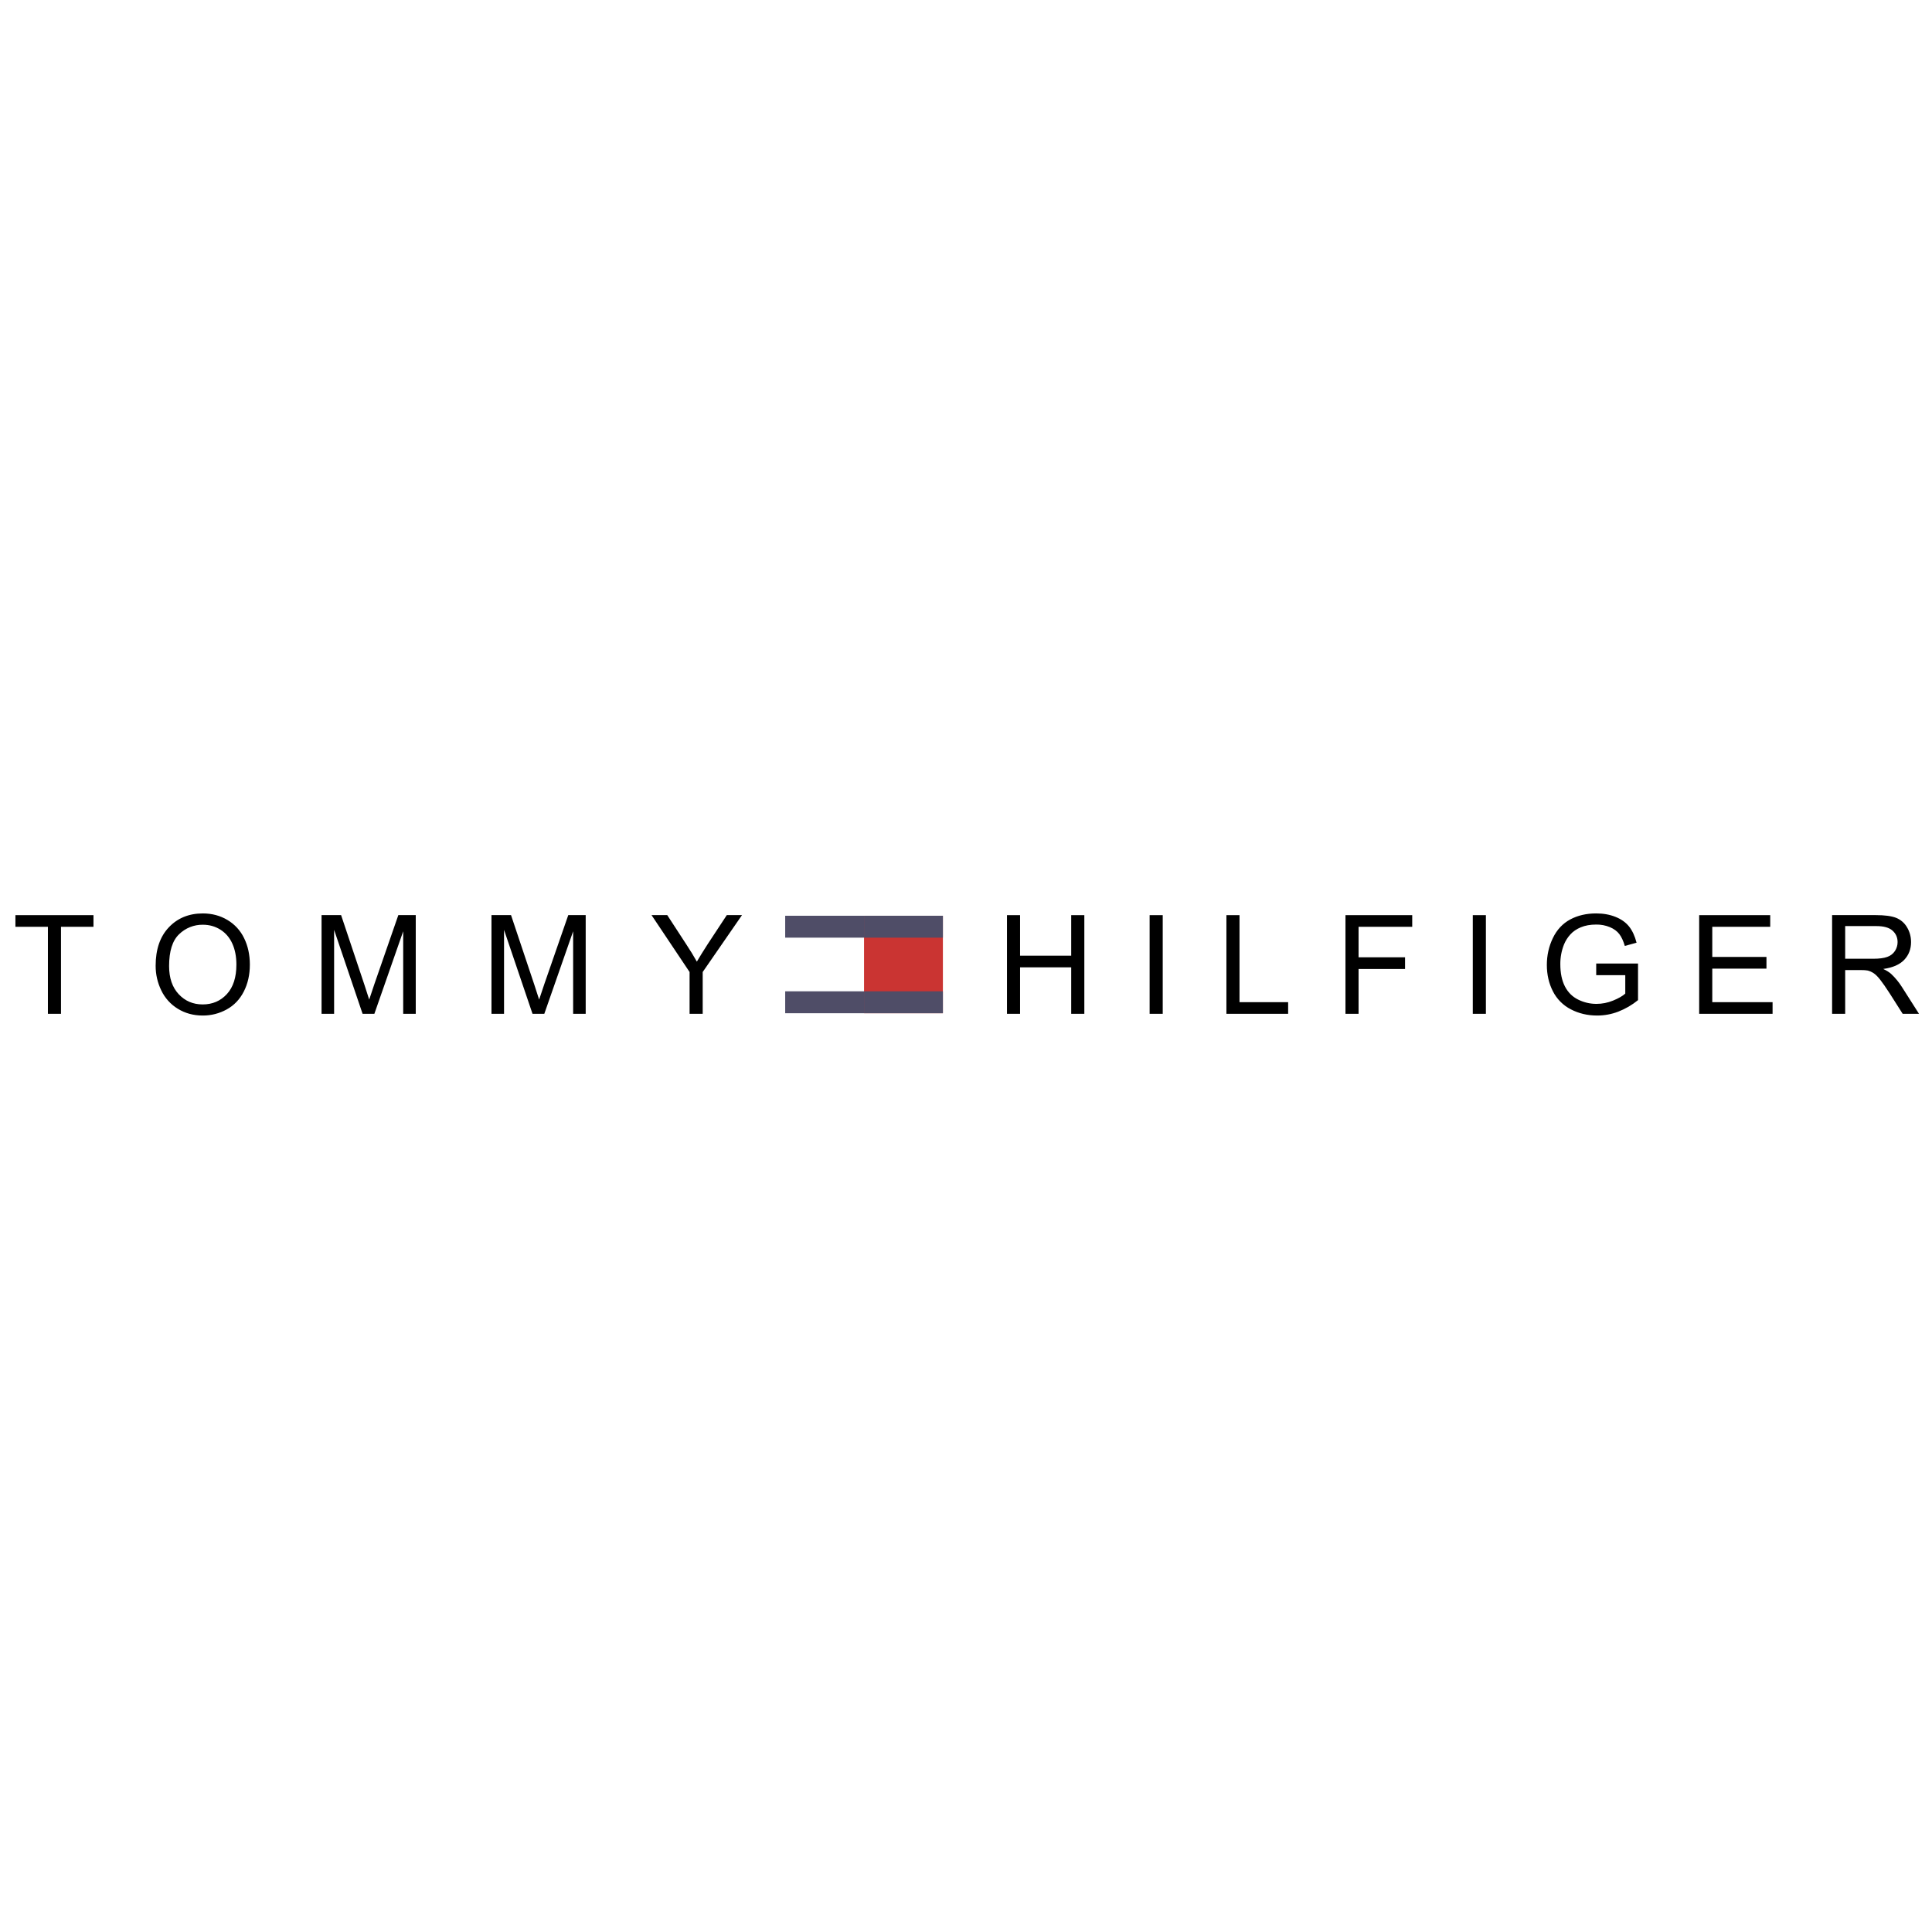
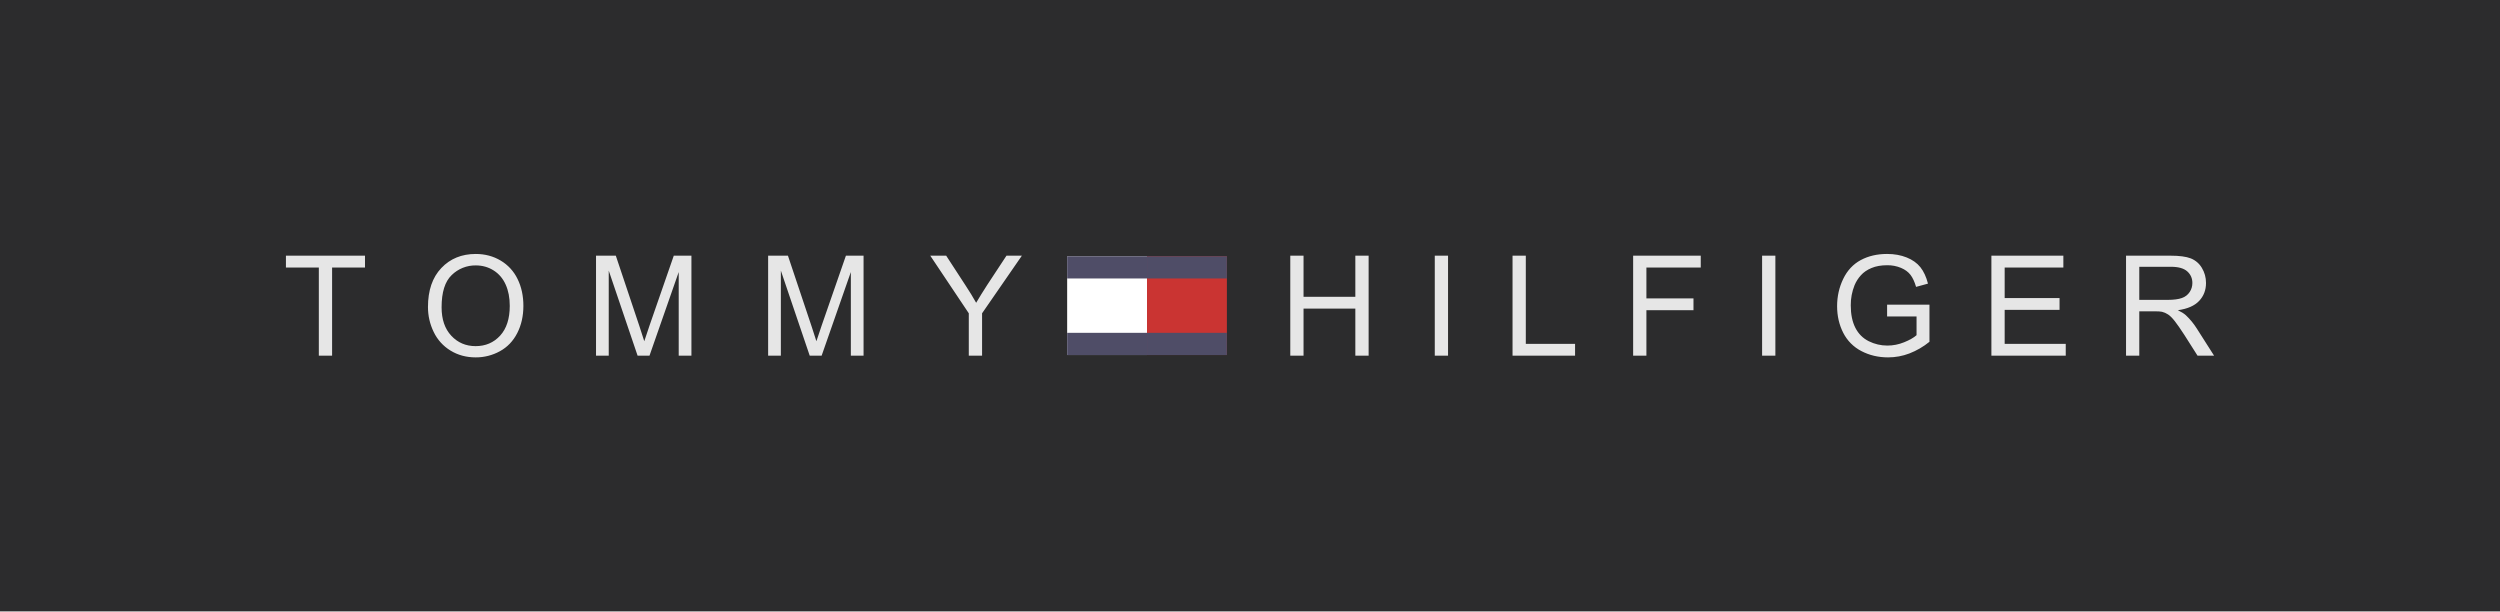
- <svg xmlns="http://www.w3.org/2000/svg" width="2500" height="2500" viewBox="0 0 192.756 192.756">
-   <g fill-rule="evenodd" clip-rule="evenodd">
-     <path fill="#fff" d="M0 0h192.756v192.756H0V0z" />
-     <path fill="#fff" d="M86.206 101.091h-7.867v-9.726h7.867v9.726z" />
-     <path fill="#4f4d67" d="M78.339 91.365h7.867v2.185h-7.867v-2.185zM78.339 98.904h7.867v2.187h-7.867v-2.187z" />
-     <path fill="#ca3432" d="M86.206 101.091h7.867v-9.726h-7.867v9.726z" />
-     <path fill="#4f4d67" d="M94.073 91.365h-7.867v2.185h7.867v-2.185zM94.073 98.904h-7.867v2.187h7.867v-2.187z" />
-     <path d="M4.779 101.15v-8.683H1.538v-1.164h7.788v1.164H6.085v8.683H4.779zM17.867 93.211a3.32 3.32 0 0 1 2.375-.95c.648 0 1.231.165 1.752.494.521.329.916.792 1.186 1.39.271.598.405 1.297.405 2.099 0 1.266-.316 2.245-.948 2.934-.632.689-1.438 1.034-2.416 1.034-.96 0-1.759-.342-2.395-1.024-.637-.683-.955-1.616-.955-2.803 0-1.483.332-2.541.996-3.174zm-1.775 5.605a4.311 4.311 0 0 0 1.656 1.833c.728.447 1.555.671 2.48.671a4.88 4.88 0 0 0 2.387-.607c.737-.404 1.308-1.001 1.71-1.789s.603-1.682.603-2.68c0-.985-.191-1.866-.573-2.643a4.246 4.246 0 0 0-1.666-1.817c-.728-.434-1.546-.651-2.454-.651-1.386 0-2.517.462-3.393 1.388-.876.924-1.313 2.203-1.313 3.837 0 .865.187 1.683.563 2.458zM32.082 101.15v-9.848h1.95l2.333 6.97c.215.649.371 1.135.47 1.457.114-.358.289-.884.528-1.578l2.378-6.849h1.739v9.848h-1.253v-8.236l-2.877 8.236h-1.174l-2.842-8.379v8.379h-1.252zM49.035 101.15v-9.848h1.951l2.332 6.97c.215.649.372 1.135.471 1.457.113-.358.289-.884.529-1.578l2.378-6.849h1.739v9.848h-1.253v-8.236l-2.877 8.236H53.13l-2.842-8.379v8.379h-1.253zM68.8 101.15v-4.172l-3.795-5.676h1.568l1.941 2.983a26.65 26.65 0 0 1 1.011 1.657c.303-.515.663-1.096 1.08-1.743l1.907-2.897h1.517l-3.921 5.676v4.172H68.8zM100.467 101.15v-9.847h1.306v4.047h5.102v-4.047h1.309v9.847h-1.309v-4.636h-5.102v4.636h-1.306zM114.699 101.15v-9.847h1.307v9.847h-1.307zM122.359 101.15v-9.847h1.307v8.684h4.852v1.163h-6.159zM134.238 101.15v-9.847h6.66v1.164h-5.353v3.044h4.637v1.163h-4.637v4.476h-1.307zM146.941 101.15v-9.847h1.307v9.847h-1.307zM159.254 97.292v-1.163h4.172v3.654a7.287 7.287 0 0 1-1.979 1.151 5.852 5.852 0 0 1-2.094.386c-.965 0-1.842-.207-2.631-.62a4.108 4.108 0 0 1-1.789-1.799c-.4-.783-.604-1.66-.604-2.628 0-.958.201-1.853.602-2.685s.977-1.448 1.727-1.852c.75-.403 1.617-.604 2.596-.604.711 0 1.354.115 1.928.346.576.23 1.025.552 1.354.964.326.412.574.95.744 1.612l-1.172.322c-.148-.502-.33-.897-.551-1.185-.219-.287-.531-.517-.938-.689a3.442 3.442 0 0 0-1.355-.259c-.596 0-1.111.091-1.543.272-.436.182-.785.421-1.049.718a3.379 3.379 0 0 0-.623.977 5.192 5.192 0 0 0-.375 1.987c0 .88.15 1.616.453 2.209s.74 1.032 1.318 1.32a4.068 4.068 0 0 0 1.838.431c.562 0 1.113-.109 1.65-.327s.943-.449 1.221-.698v-1.84h-2.9zM169.527 101.15v-9.847h7.088v1.164h-5.781v3.008h5.406v1.164h-5.406v3.348h6.016v1.163h-7.323zM184.094 92.396h3.117c.73 0 1.266.149 1.604.45.338.3.508.684.508 1.149 0 .318-.088.612-.262.883a1.49 1.49 0 0 1-.766.592c-.338.123-.803.185-1.398.185h-2.803v-3.259zm0 8.754v-4.368h1.512c.336 0 .578.015.725.047.203.049.402.136.596.262.195.125.416.345.662.658s.559.764.941 1.354l1.301 2.047h1.629l-1.705-2.678a6.7 6.7 0 0 0-1.078-1.308c-.18-.162-.441-.325-.785-.491.945-.129 1.643-.434 2.096-.914s.678-1.069.678-1.768c0-.543-.137-1.038-.408-1.486a2.204 2.204 0 0 0-1.096-.938c-.457-.176-1.125-.265-2.002-.265h-4.371v9.848h1.305z" />
-   </g>
+ <svg xmlns="http://www.w3.org/2000/svg" width="5316" height="1300" viewBox="0 0 5316 1300" fill="none">
+   <rect width="5316" height="1300" fill="#2C2C2D" />
+   <path fill-rule="evenodd" clip-rule="evenodd" d="M2439.04 754.927H2269.21V544.964H2439.04V754.927Z" fill="white" />
+   <path fill-rule="evenodd" clip-rule="evenodd" d="M2269.21 544.964H2439.04V592.133H2269.21V544.964ZM2269.21 707.714H2439.04V754.927H2269.21V707.714Z" fill="#4F4D67" />
+   <path fill-rule="evenodd" clip-rule="evenodd" d="M2439.04 754.927H2608.87V544.964H2439.04V754.927Z" fill="#CA3432" />
+   <path fill-rule="evenodd" clip-rule="evenodd" d="M2608.87 544.964H2439.04V592.133H2608.87V544.964ZM2608.87 707.714H2439.04V754.927H2608.87V707.714Z" fill="#4F4D67" />
+   <path fill-rule="evenodd" clip-rule="evenodd" d="M677.966 756.267V568.82H608V543.691H776.126V568.82H706.16V756.267H677.966ZM960.507 584.881C967.273 578.242 975.288 573.011 984.088 569.491C992.889 565.97 1002.3 564.231 1011.78 564.373C1025.77 564.373 1038.35 567.934 1049.6 575.037C1060.85 582.139 1069.37 592.134 1075.2 605.044C1081.05 617.953 1083.95 633.043 1083.95 650.357C1083.95 677.687 1077.12 698.821 1063.48 713.695C1049.84 728.569 1032.44 736.017 1011.33 736.017C990.601 736.017 973.352 728.634 959.622 713.911C945.871 699.167 939.006 679.025 939.006 653.401C939.006 621.386 946.173 598.546 960.507 584.881ZM922.189 705.881C929.99 722.276 942.417 736.031 957.938 745.451C973.654 755.101 991.507 759.937 1011.48 759.937C1029.49 760.046 1047.23 755.535 1063.01 746.833C1078.92 738.111 1091.24 725.223 1099.92 708.212C1108.6 691.201 1112.94 671.902 1112.94 650.357C1112.94 629.093 1108.82 610.074 1100.57 593.3C1092.72 576.956 1080.21 563.306 1064.6 554.075C1048.89 544.706 1031.23 540.022 1011.63 540.022C981.707 540.022 957.291 549.995 938.38 569.985C919.469 589.933 910.035 617.543 910.035 652.818C910.035 671.491 914.072 689.15 922.189 705.881ZM1267.38 756.267V543.67H1309.47L1359.84 694.137C1364.48 708.147 1367.85 718.639 1369.98 725.59C1372.45 717.862 1376.22 706.507 1381.38 691.525L1432.72 543.67H1470.26V756.267H1443.21V578.469L1381.1 756.267H1355.76L1294.41 575.382V756.267H1267.38ZM1633.36 756.267V543.67H1675.47L1725.82 694.137C1730.46 708.147 1733.85 718.639 1735.98 725.59C1738.42 717.862 1742.22 706.507 1747.4 691.525L1798.74 543.67H1836.28V756.267H1809.23V578.469L1747.12 756.267H1721.76L1660.41 575.382V756.267H1633.36ZM2060.04 756.267V666.202L1978.11 543.67H2011.96L2053.87 608.066C2061.57 619.721 2068.85 631.653 2075.69 643.837C2082.23 632.72 2090 620.177 2099.01 606.21L2140.17 543.67H2172.92L2088.28 666.202V756.267H2060.04ZM2743.66 756.267V543.691H2771.85V631.057H2881.99V543.691H2910.25V756.267H2881.99V656.186H2771.85V756.267H2743.66ZM3050.9 756.267V543.691H3079.11V756.267H3050.9ZM3216.26 756.267V543.691H3244.48V731.16H3349.22V756.267H3216.26ZM3472.7 756.267V543.691H3616.48V568.82H3500.92V634.533H3601.02V659.64H3500.92V756.267H3472.7ZM3746.93 756.267V543.691H3775.15V756.267H3746.93ZM4012.74 672.981V647.874H4102.81V726.756C4089.96 737.238 4075.55 745.624 4060.09 751.604C4045.65 757.122 4030.33 759.947 4014.88 759.937C3994.05 759.937 3975.12 755.468 3958.08 746.552C3941.43 738.006 3927.92 724.412 3919.46 707.716C3910.83 690.812 3906.42 671.88 3906.42 650.983C3906.42 630.302 3910.76 610.981 3919.42 593.02C3928.08 575.058 3940.51 561.76 3956.7 553.039C3972.89 544.339 3991.61 540 4012.74 540C4028.09 540 4041.97 542.482 4054.36 547.469C4066.8 552.434 4076.49 559.386 4083.59 568.28C4090.63 577.174 4095.99 588.788 4099.66 603.08L4074.35 610.031C4071.16 599.194 4067.23 590.667 4062.46 584.449C4057.73 578.254 4051 573.288 4042.21 569.575C4032.94 565.757 4022.99 563.855 4012.96 563.984C4000.09 563.984 3988.97 565.948 3979.65 569.856C3970.24 573.785 3962.7 578.944 3957 585.356C3951.34 591.56 3946.79 598.695 3943.55 606.447C3938.07 620.077 3935.32 634.651 3935.46 649.342C3935.46 668.339 3938.7 684.228 3945.24 697.03C3951.78 709.831 3961.21 719.308 3973.69 725.526C3986 731.695 3999.6 734.883 4013.37 734.83C4025.5 734.83 4037.4 732.477 4048.99 727.771C4060.58 723.065 4069.35 718.078 4075.35 712.702V672.981H4012.74ZM4234.51 756.267V543.691H4387.53V568.82H4262.73V633.756H4379.43V658.884H4262.73V731.16H4392.6V756.267H4234.51ZM4548.98 567.287H4616.27C4632.03 567.287 4643.6 570.504 4650.9 577.001C4658.2 583.478 4661.87 591.768 4661.87 601.806C4661.87 608.671 4659.97 615.018 4656.21 620.868C4652.27 626.85 4646.46 631.347 4639.67 633.648C4632.38 636.303 4622.34 637.642 4609.49 637.642H4548.98V567.287ZM4548.98 756.267V661.971H4581.62C4588.88 661.971 4594.1 662.295 4597.28 662.986C4601.66 664.044 4605.95 665.922 4610.14 668.642C4614.35 671.34 4619.12 676.089 4624.43 682.846C4629.74 689.603 4636.5 699.339 4644.75 712.076L4672.83 756.267H4708L4671.19 698.454C4664.66 688.095 4656.84 678.607 4647.92 670.218C4644.04 666.72 4638.4 663.201 4630.97 659.618C4651.38 656.833 4666.44 650.249 4676.22 639.887C4686 629.525 4690.86 616.809 4690.86 601.719C4690.86 589.997 4687.9 579.311 4682.05 569.64C4676.66 560.427 4668.33 553.295 4658.39 549.391C4648.53 545.591 4634.1 543.67 4615.17 543.67H4520.81V756.267H4548.98Z" fill="#E6E6E6" />
</svg>
